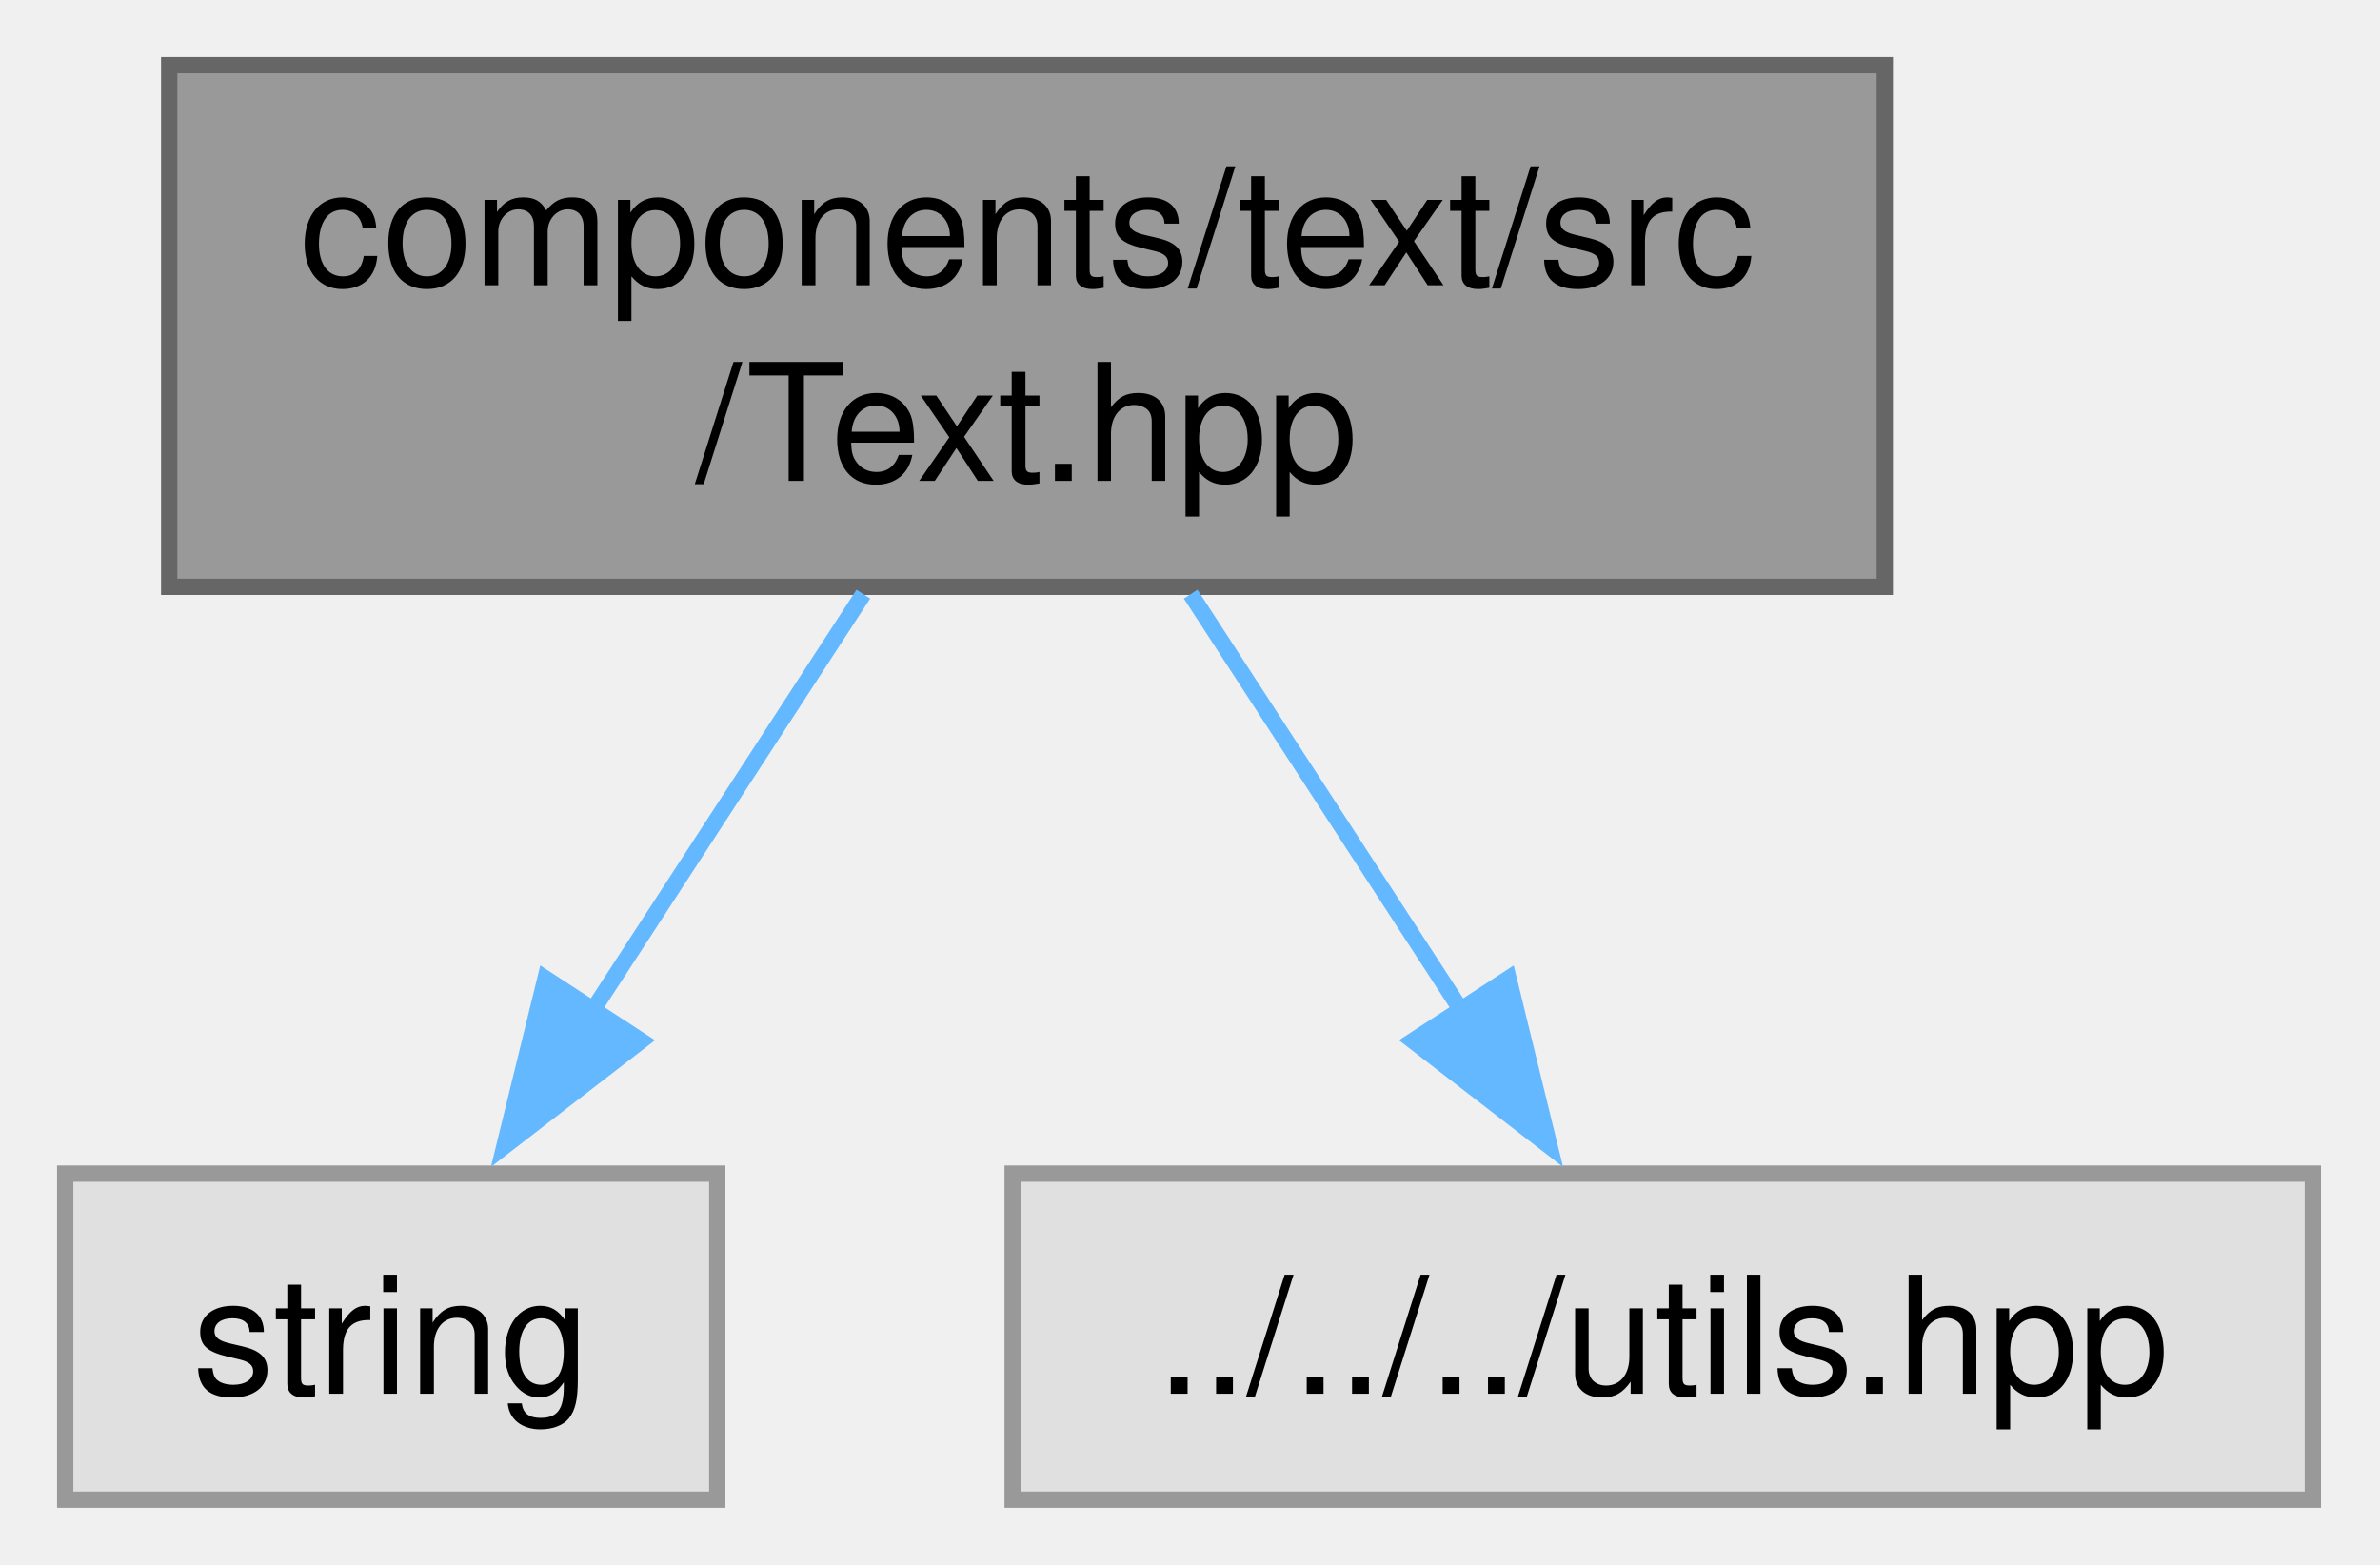
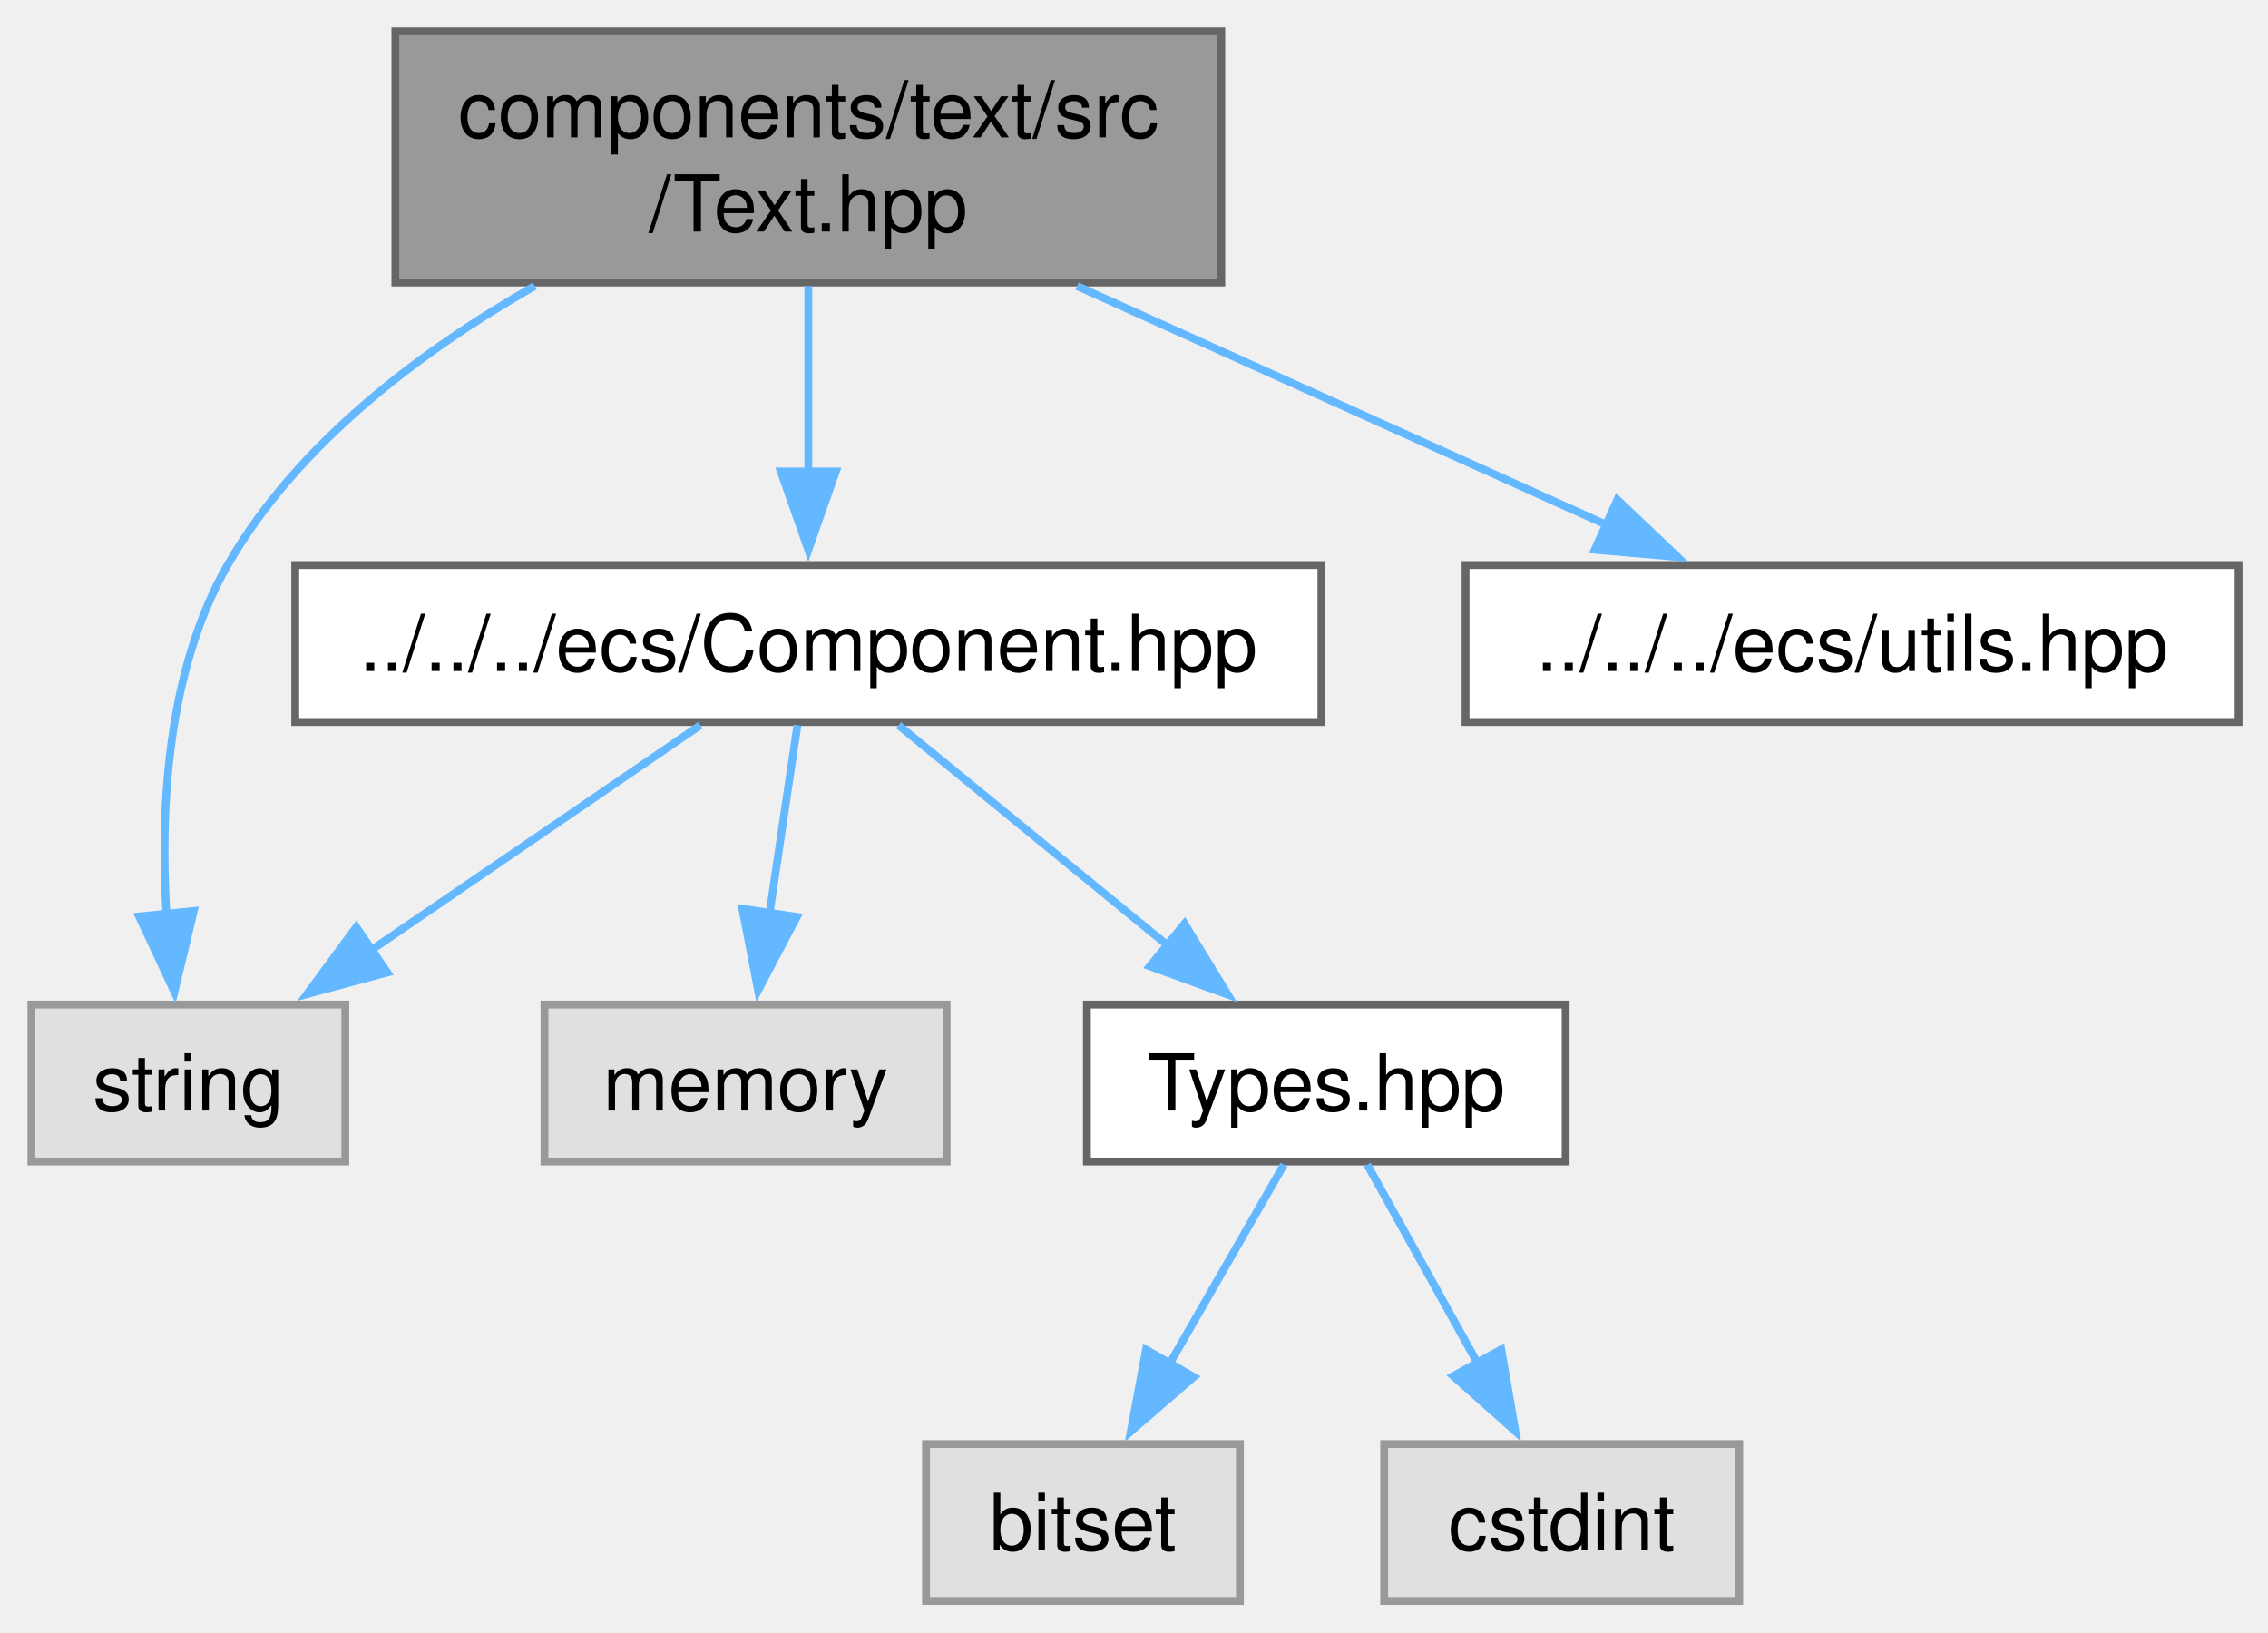
- <svg xmlns="http://www.w3.org/2000/svg" xmlns:xlink="http://www.w3.org/1999/xlink" width="146pt" height="96pt" viewBox="0.00 0.00 146.00 96.00">
-   <g id="graph0" class="graph" transform="scale(1 1) rotate(0) translate(4 92)">
+ <svg xmlns="http://www.w3.org/2000/svg" xmlns:xlink="http://www.w3.org/1999/xlink" width="289pt" height="208pt" viewBox="0.00 0.00 289.00 208.00">
+   <g id="graph0" class="graph" transform="scale(1 1) rotate(0) translate(4 204)">
    <g id="Node000001" class="node">
      <g id="a_Node000001">
        <a xlink:title=" ">
-           <polygon fill="#999999" stroke="#666666" points="111.62,-88 6.38,-88 6.38,-56 111.62,-56 111.62,-88" />
-           <text xml:space="preserve" text-anchor="start" x="14.38" y="-74.5" font-family="Helvetica,sans-Serif" font-size="10.00">components/text/src</text>
-           <text xml:space="preserve" text-anchor="middle" x="59" y="-62.5" font-family="Helvetica,sans-Serif" font-size="10.00">/Text.hpp</text>
+           <polygon fill="#999999" stroke="#666666" points="151.62,-200 46.38,-200 46.38,-168 151.62,-168 151.62,-200" />
+           <text xml:space="preserve" text-anchor="start" x="54.38" y="-186.5" font-family="Helvetica,sans-Serif" font-size="10.00">components/text/src</text>
+           <text xml:space="preserve" text-anchor="middle" x="99" y="-174.5" font-family="Helvetica,sans-Serif" font-size="10.00">/Text.hpp</text>
        </a>
      </g>
    </g>
    <g id="Node000002" class="node">
      <g id="a_Node000002">
        <a xlink:title=" ">
-           <polygon fill="#e0e0e0" stroke="#999999" points="40,-20 0,-20 0,0 40,0 40,-20" />
-           <text xml:space="preserve" text-anchor="middle" x="20" y="-6.5" font-family="Helvetica,sans-Serif" font-size="10.00">string</text>
+           <polygon fill="#e0e0e0" stroke="#999999" points="40,-76 0,-76 0,-56 40,-56 40,-76" />
+           <text xml:space="preserve" text-anchor="middle" x="20" y="-62.5" font-family="Helvetica,sans-Serif" font-size="10.00">string</text>
        </a>
      </g>
    </g>
    <g id="edge1_Node000001_Node000002" class="edge">
      <g id="a_edge1_Node000001_Node000002">
        <a xlink:title=" ">
-           <path fill="none" stroke="#63b8ff" d="M48.96,-55.55C43.88,-47.74 37.67,-38.19 32.31,-29.94" />
-           <polygon fill="#63b8ff" stroke="#63b8ff" points="35.32,-28.15 26.94,-21.68 29.46,-31.97 35.32,-28.15" />
+           <path fill="none" stroke="#63b8ff" d="M64.14,-167.56C49.51,-159.22 33.87,-147.42 25,-132 17.3,-118.62 16.39,-101.04 17.21,-87.54" />
+           <polygon fill="#63b8ff" stroke="#63b8ff" points="20.69,-87.92 18.22,-77.62 13.73,-87.22 20.69,-87.92" />
        </a>
      </g>
    </g>
    <g id="Node000003" class="node">
      <g id="a_Node000003">
-         <a xlink:title=" ">
-           <polygon fill="#e0e0e0" stroke="#999999" points="137.88,-20 58.12,-20 58.12,0 137.88,0 137.88,-20" />
-           <text xml:space="preserve" text-anchor="middle" x="98" y="-6.5" font-family="Helvetica,sans-Serif" font-size="10.00">../../../utils.hpp</text>
+         <a xlink:href="Component_8hpp.html" target="_top" xlink:title=" ">
+           <polygon fill="white" stroke="#666666" points="164.38,-132 33.62,-132 33.62,-112 164.38,-112 164.38,-132" />
+           <text xml:space="preserve" text-anchor="middle" x="99" y="-118.5" font-family="Helvetica,sans-Serif" font-size="10.00">../../../ecs/Component.hpp</text>
        </a>
      </g>
    </g>
    <g id="edge2_Node000001_Node000003" class="edge">
      <g id="a_edge2_Node000001_Node000003">
        <a xlink:title=" ">
-           <path fill="none" stroke="#63b8ff" d="M69.04,-55.55C74.12,-47.74 80.33,-38.19 85.69,-29.94" />
-           <polygon fill="#63b8ff" stroke="#63b8ff" points="88.54,-31.97 91.06,-21.68 82.68,-28.15 88.54,-31.97" />
+           <path fill="none" stroke="#63b8ff" d="M99,-167.55C99,-160.34 99,-151.66 99,-143.88" />
+           <polygon fill="#63b8ff" stroke="#63b8ff" points="102.5,-143.92 99,-133.92 95.5,-143.92 102.5,-143.92" />
+         </a>
+       </g>
+     </g>
+     <g id="Node000008" class="node">
+       <g id="a_Node000008">
+         <a xlink:href="utils_8hpp.html" target="_top" xlink:title=" ">
+           <polygon fill="white" stroke="#666666" points="281.25,-132 182.75,-132 182.75,-112 281.25,-112 281.25,-132" />
+           <text xml:space="preserve" text-anchor="middle" x="232" y="-118.5" font-family="Helvetica,sans-Serif" font-size="10.00">../../../ecs/utils.hpp</text>
+         </a>
+       </g>
+     </g>
+     <g id="edge8_Node000001_Node000008" class="edge">
+       <g id="a_edge8_Node000001_Node000008">
+         <a xlink:title=" ">
+           <path fill="none" stroke="#63b8ff" d="M133.25,-167.55C154.13,-158.13 180.6,-146.19 200.88,-137.04" />
+           <polygon fill="#63b8ff" stroke="#63b8ff" points="202.09,-140.33 209.77,-133.03 199.21,-133.95 202.09,-140.33" />
+         </a>
+       </g>
+     </g>
+     <g id="edge4_Node000003_Node000002" class="edge">
+       <g id="a_edge4_Node000003_Node000002">
+         <a xlink:title=" ">
+           <path fill="none" stroke="#63b8ff" d="M85.24,-111.59C73.64,-103.67 56.8,-92.16 43.14,-82.82" />
+           <polygon fill="#63b8ff" stroke="#63b8ff" points="45.35,-80.09 35.12,-77.33 41.4,-85.87 45.35,-80.09" />
+         </a>
+       </g>
+     </g>
+     <g id="Node000004" class="node">
+       <g id="a_Node000004">
+         <a xlink:title=" ">
+           <polygon fill="#e0e0e0" stroke="#999999" points="116.62,-76 65.38,-76 65.38,-56 116.62,-56 116.62,-76" />
+           <text xml:space="preserve" text-anchor="middle" x="91" y="-62.5" font-family="Helvetica,sans-Serif" font-size="10.00">memory</text>
+         </a>
+       </g>
+     </g>
+     <g id="edge3_Node000003_Node000004" class="edge">
+       <g id="a_edge3_Node000003_Node000004">
+         <a xlink:title=" ">
+           <path fill="none" stroke="#63b8ff" d="M97.61,-111.59C96.62,-104.93 95.26,-95.75 94.03,-87.44" />
+           <polygon fill="#63b8ff" stroke="#63b8ff" points="97.53,-87.17 92.6,-77.8 90.6,-88.2 97.53,-87.17" />
+         </a>
+       </g>
+     </g>
+     <g id="Node000005" class="node">
+       <g id="a_Node000005">
+         <a xlink:href="Types_8hpp.html" target="_top" xlink:title="Core type definitions used throughout the ECS (Entity Component System).">
+           <polygon fill="white" stroke="#666666" points="195.5,-76 134.5,-76 134.5,-56 195.5,-56 195.5,-76" />
+           <text xml:space="preserve" text-anchor="middle" x="165" y="-62.5" font-family="Helvetica,sans-Serif" font-size="10.00">Types.hpp</text>
+         </a>
+       </g>
+     </g>
+     <g id="edge5_Node000003_Node000005" class="edge">
+       <g id="a_edge5_Node000003_Node000005">
+         <a xlink:title=" ">
+           <path fill="none" stroke="#63b8ff" d="M110.5,-111.59C119.96,-103.85 133.6,-92.69 144.87,-83.47" />
+           <polygon fill="#63b8ff" stroke="#63b8ff" points="146.94,-86.3 152.46,-77.26 142.51,-80.88 146.94,-86.3" />
+         </a>
+       </g>
+     </g>
+     <g id="Node000006" class="node">
+       <g id="a_Node000006">
+         <a xlink:title=" ">
+           <polygon fill="#e0e0e0" stroke="#999999" points="154,-20 114,-20 114,0 154,0 154,-20" />
+           <text xml:space="preserve" text-anchor="middle" x="134" y="-6.5" font-family="Helvetica,sans-Serif" font-size="10.00">bitset</text>
+         </a>
+       </g>
+     </g>
+     <g id="edge6_Node000005_Node000006" class="edge">
+       <g id="a_edge6_Node000005_Node000006">
+         <a xlink:title=" ">
+           <path fill="none" stroke="#63b8ff" d="M159.6,-55.59C155.56,-48.55 149.88,-38.67 144.91,-30" />
+           <polygon fill="#63b8ff" stroke="#63b8ff" points="148.11,-28.54 140.09,-21.61 142.03,-32.03 148.11,-28.54" />
+         </a>
+       </g>
+     </g>
+     <g id="Node000007" class="node">
+       <g id="a_Node000007">
+         <a xlink:title=" ">
+           <polygon fill="#e0e0e0" stroke="#999999" points="217.62,-20 172.38,-20 172.38,0 217.62,0 217.62,-20" />
+           <text xml:space="preserve" text-anchor="middle" x="195" y="-6.5" font-family="Helvetica,sans-Serif" font-size="10.00">cstdint</text>
+         </a>
+       </g>
+     </g>
+     <g id="edge7_Node000005_Node000007" class="edge">
+       <g id="a_edge7_Node000005_Node000007">
+         <a xlink:title=" ">
+           <path fill="none" stroke="#63b8ff" d="M170.23,-55.59C174.1,-48.63 179.51,-38.89 184.28,-30.29" />
+           <polygon fill="#63b8ff" stroke="#63b8ff" points="187.3,-32.06 189.1,-21.62 181.18,-28.66 187.3,-32.06" />
        </a>
      </g>
    </g>
  </g>
</svg>
